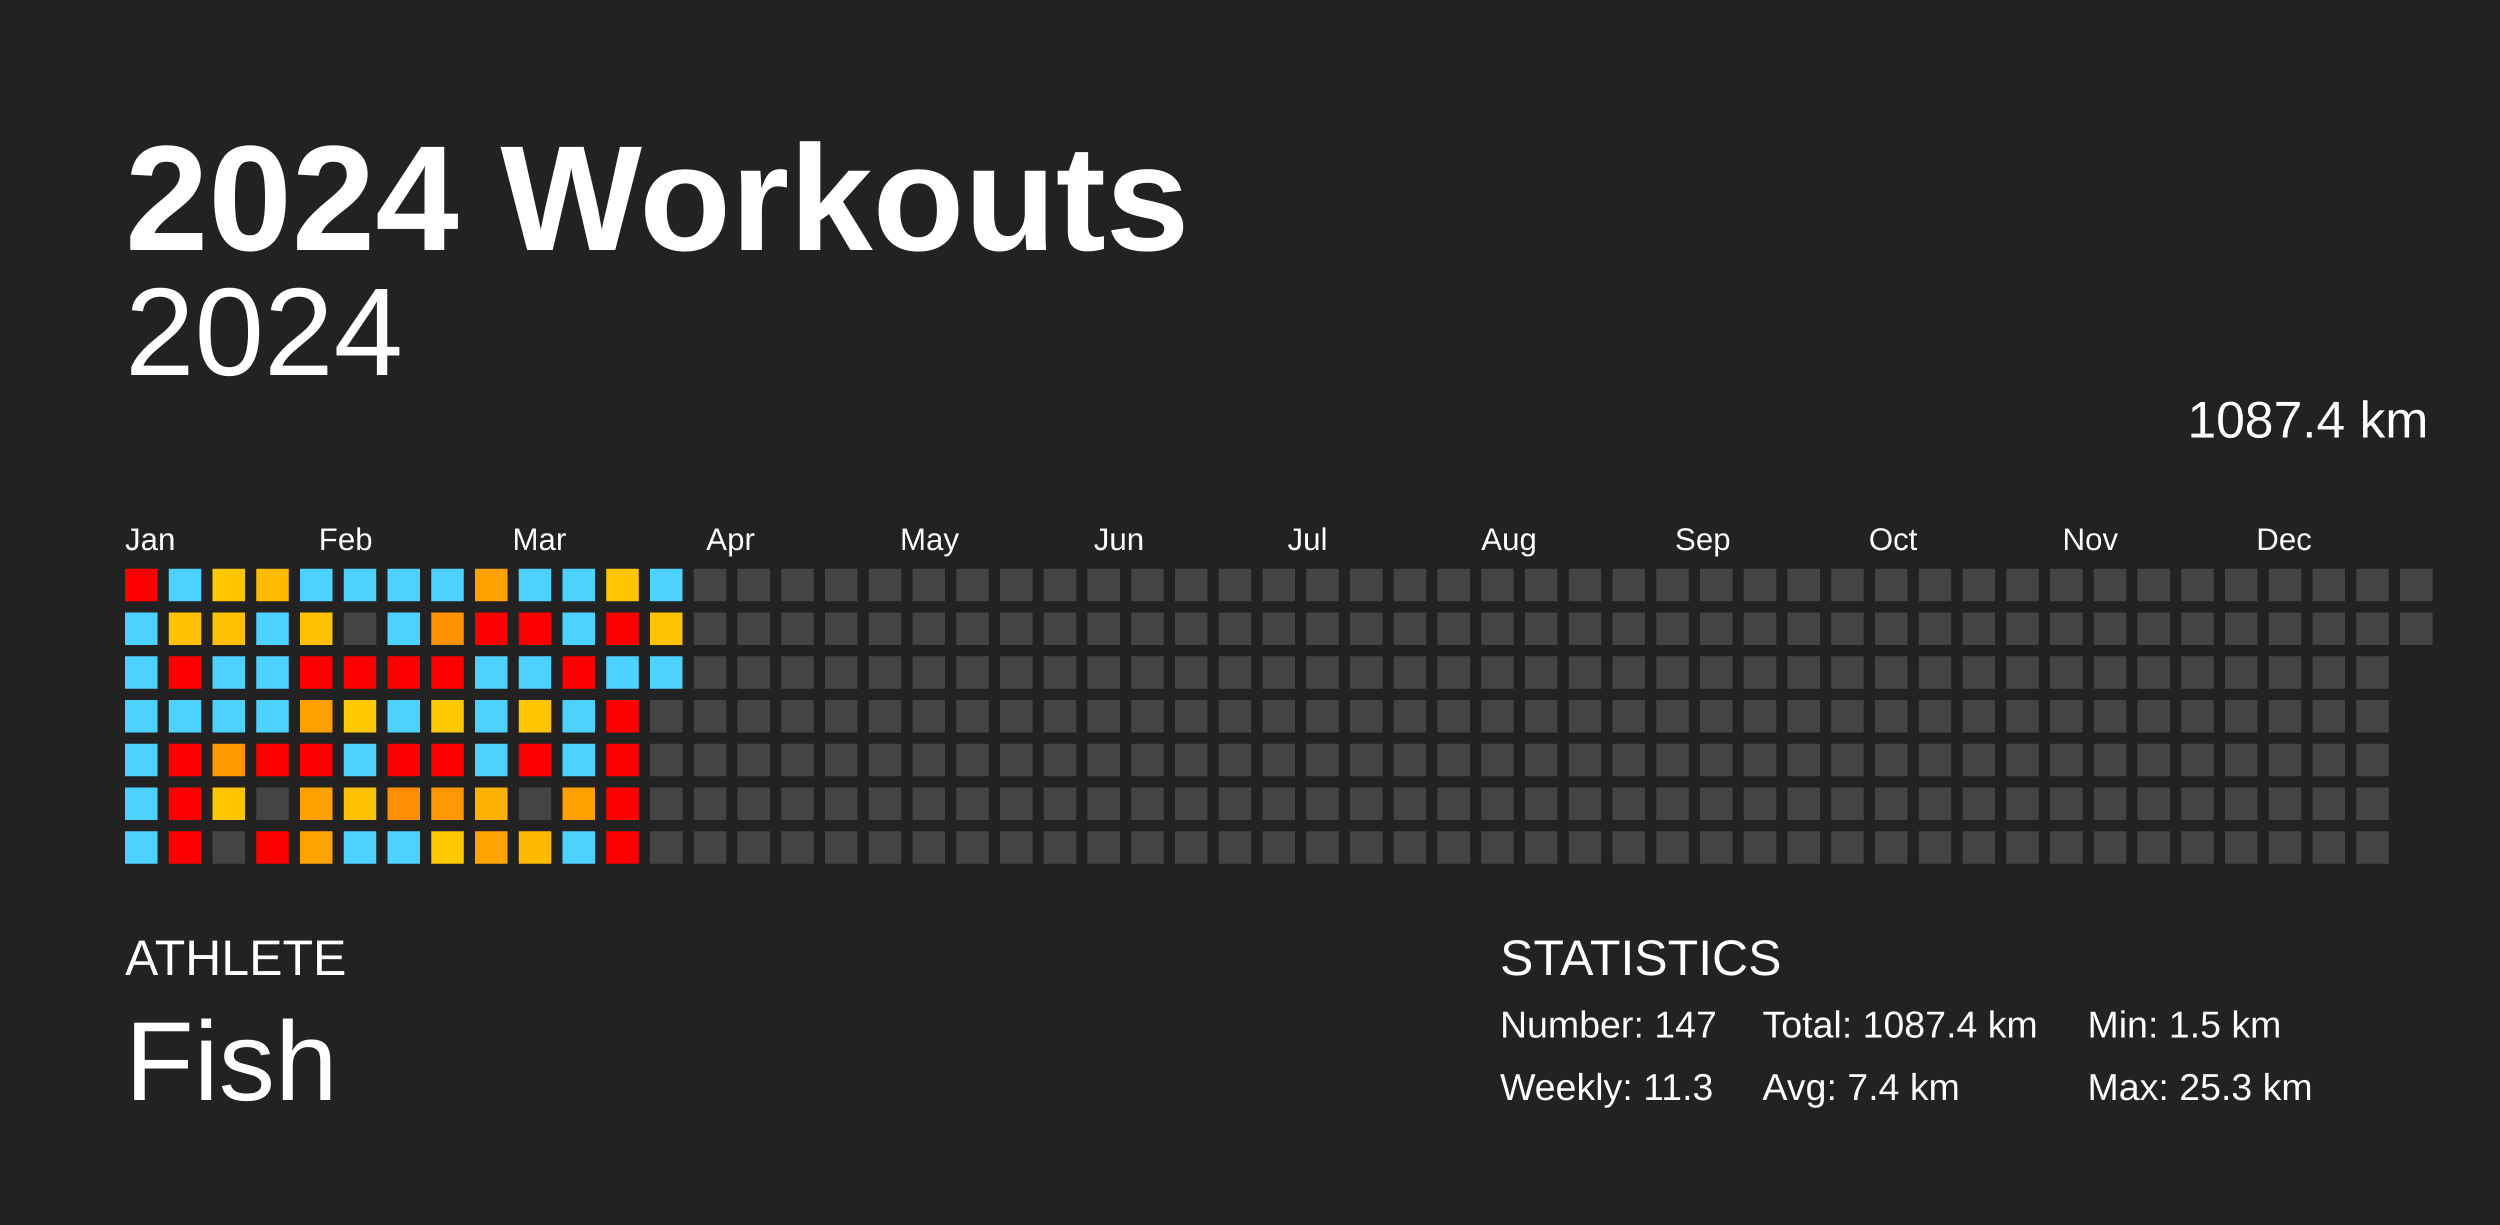
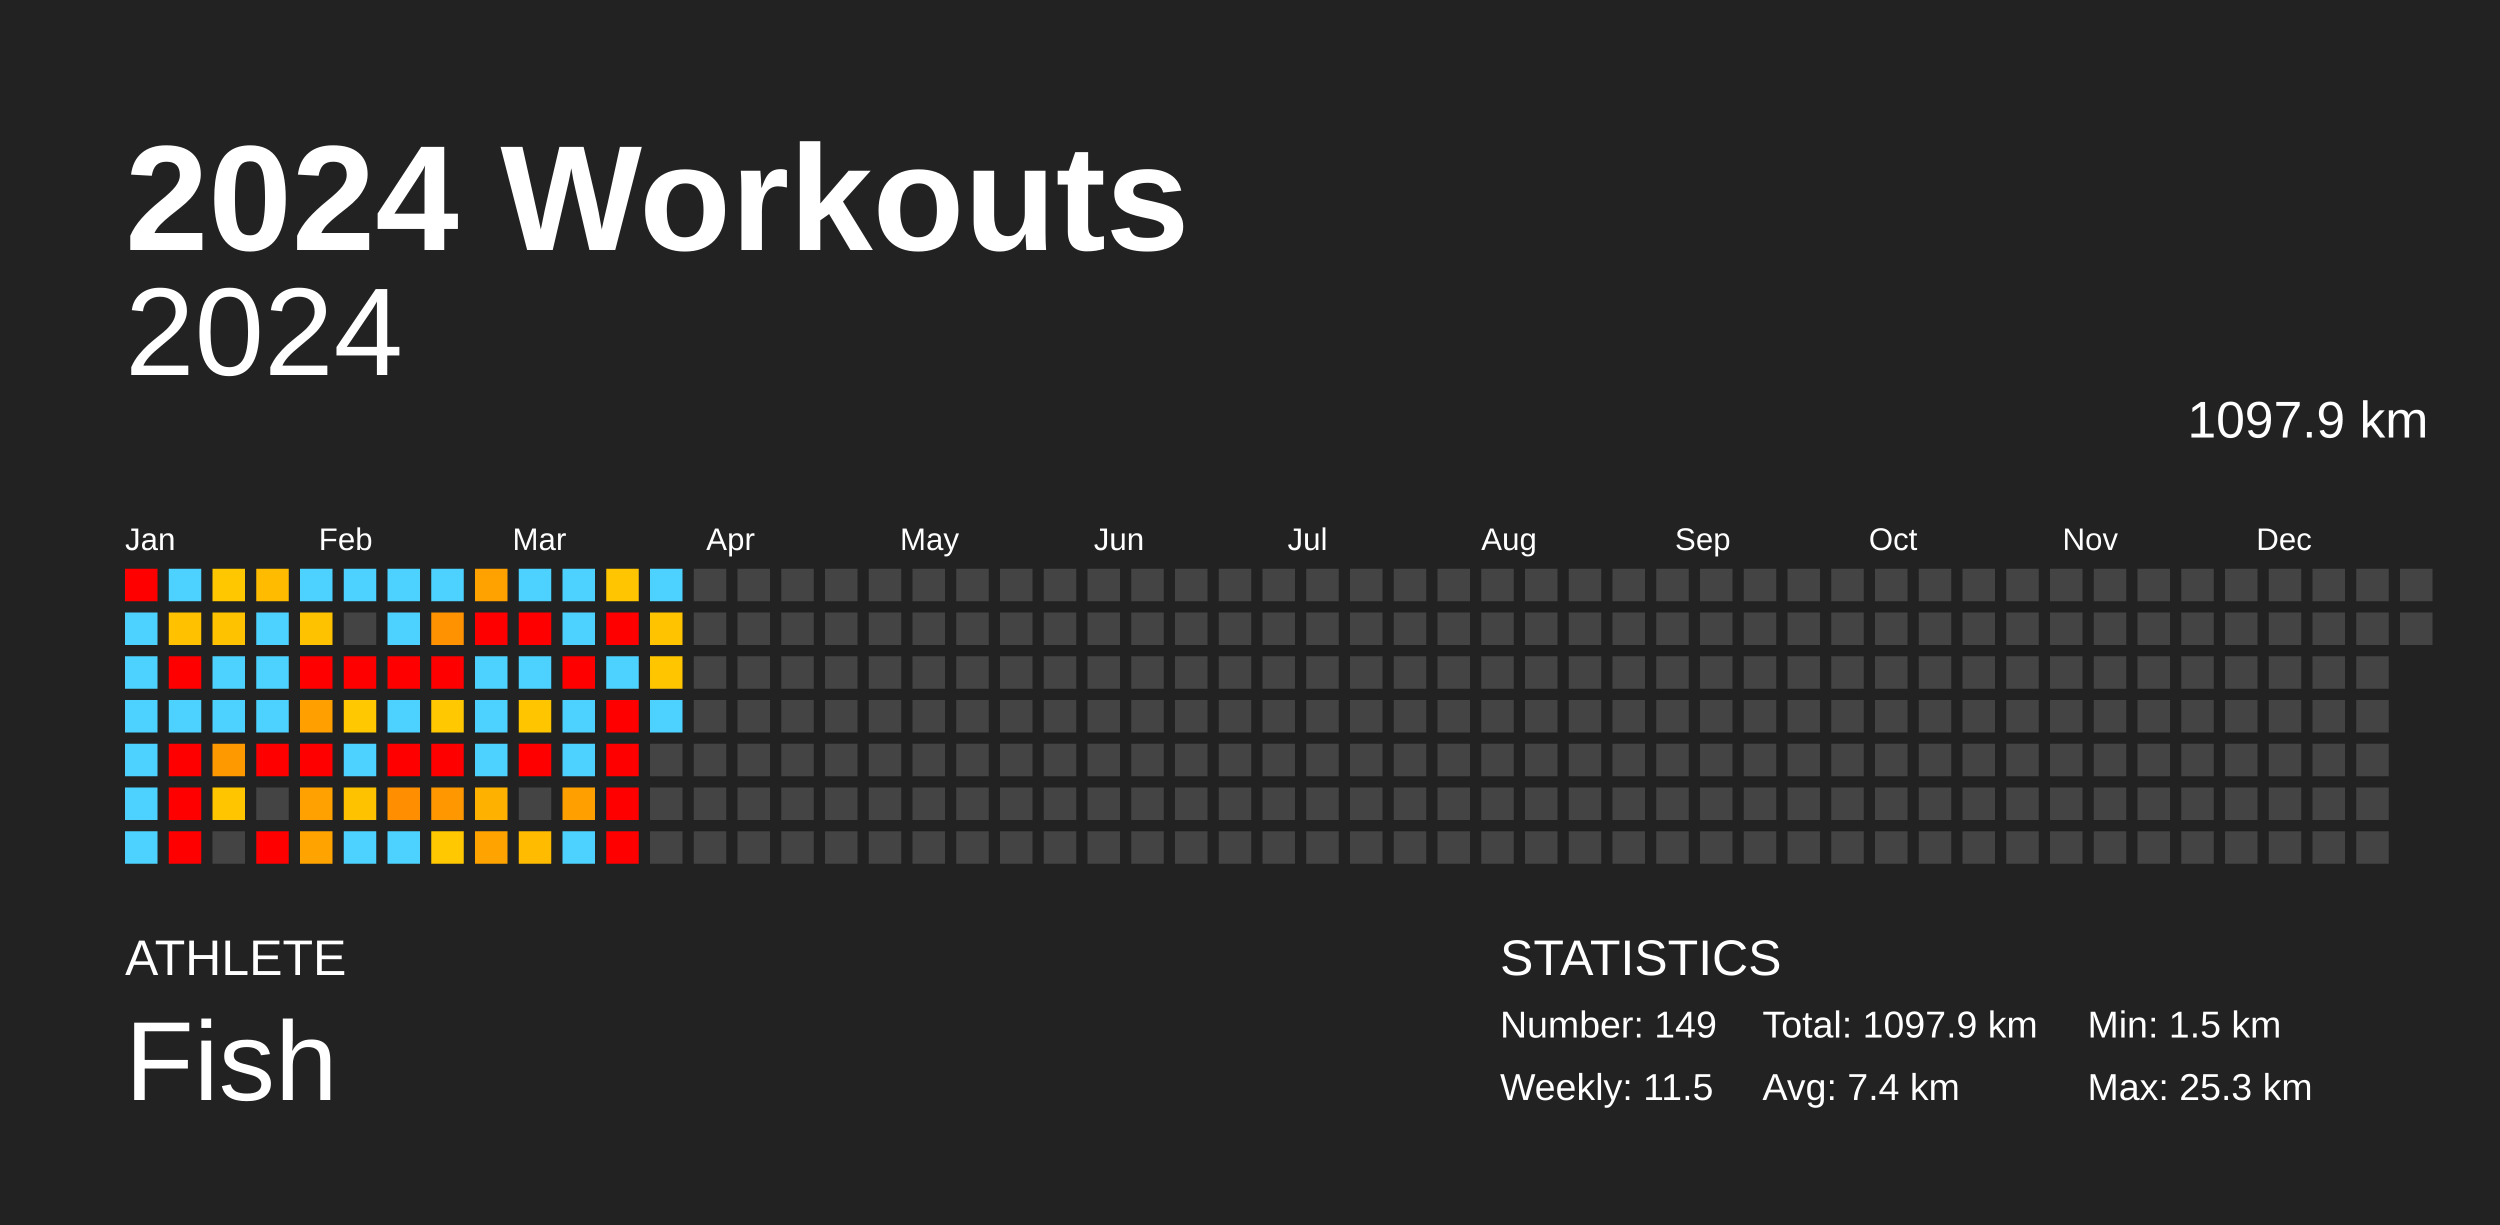
<svg xmlns="http://www.w3.org/2000/svg" baseProfile="full" height="98mm" version="1.1" viewBox="0,0,200,98" width="200mm">
  <defs />
  <rect fill="#222222" height="98" width="200" x="0" y="0" />
  <text fill="#FFFFFF" style="font-size:12px; font-family:Arial; font-weight:bold;" x="10" y="20">2024 Workouts</text>
  <text fill="#FFFFFF" style="font-size:4px; font-family:Arial" x="10" y="78">ATHLETE</text>
  <text fill="#FFFFFF" style="font-size:9px; font-family:Arial" x="10" y="88">Fish</text>
  <text fill="#FFFFFF" style="font-size:4px; font-family:Arial" x="120" y="78">STATISTICS</text>
-   <text fill="#FFFFFF" style="font-size:3px; font-family:Arial" x="120" y="83">Number: 147</text>
-   <text fill="#FFFFFF" style="font-size:3px; font-family:Arial" x="120" y="88">Weekly: 11.3</text>
-   <text fill="#FFFFFF" style="font-size:3px; font-family:Arial" x="141" y="83">Total: 1087.4 km</text>
+   <text fill="#FFFFFF" style="font-size:3px; font-family:Arial" x="120" y="83">Number: 149</text>
+   <text fill="#FFFFFF" style="font-size:3px; font-family:Arial" x="120" y="88">Weekly: 11.5</text>
+   <text fill="#FFFFFF" style="font-size:3px; font-family:Arial" x="141" y="83">Total: 1097.9 km</text>
  <text fill="#FFFFFF" style="font-size:3px; font-family:Arial" x="141" y="88">Avg: 7.4 km</text>
  <text fill="#FFFFFF" style="font-size:3px; font-family:Arial" x="167" y="83">Min: 1.5 km</text>
  <text fill="#FFFFFF" style="font-size:3px; font-family:Arial" x="167" y="88">Max: 25.3 km</text>
  <text alignment-baseline="hanging" fill="#FFFFFF" style="font-size:10.0px; font-family:Arial;" x="10" y="30">2024</text>
-   <text alignment-baseline="hanging" fill="#FFFFFF" style="font-size:4.125px; font-family:Arial;" x="175" y="35">1087.4 km</text>
+   <text alignment-baseline="hanging" fill="#FFFFFF" style="font-size:4.125px; font-family:Arial;" x="175" y="35">1097.9 km</text>
  <text fill="#FFFFFF" style="font-size:2.5px; font-family:Arial" x="10.0" y="44">Jan</text>
  <text fill="#FFFFFF" style="font-size:2.5px; font-family:Arial" x="25.5" y="44">Feb</text>
  <text fill="#FFFFFF" style="font-size:2.5px; font-family:Arial" x="41.0" y="44">Mar</text>
  <text fill="#FFFFFF" style="font-size:2.5px; font-family:Arial" x="56.5" y="44">Apr</text>
  <text fill="#FFFFFF" style="font-size:2.5px; font-family:Arial" x="72.0" y="44">May</text>
  <text fill="#FFFFFF" style="font-size:2.5px; font-family:Arial" x="87.5" y="44">Jun</text>
  <text fill="#FFFFFF" style="font-size:2.5px; font-family:Arial" x="103.0" y="44">Jul</text>
  <text fill="#FFFFFF" style="font-size:2.5px; font-family:Arial" x="118.5" y="44">Aug</text>
  <text fill="#FFFFFF" style="font-size:2.5px; font-family:Arial" x="134.0" y="44">Sep</text>
  <text fill="#FFFFFF" style="font-size:2.5px; font-family:Arial" x="149.5" y="44">Oct</text>
  <text fill="#FFFFFF" style="font-size:2.5px; font-family:Arial" x="165.0" y="44">Nov</text>
  <text fill="#FFFFFF" style="font-size:2.5px; font-family:Arial" x="180.5" y="44">Dec</text>
  <rect fill="red" height="2.6" width="2.6" x="10.0" y="45.5" />
  <rect fill="#4dd2ff" height="2.6" width="2.6" x="10.0" y="49.0" />
  <rect fill="#4dd2ff" height="2.6" width="2.6" x="10.0" y="52.5" />
  <rect fill="#4dd2ff" height="2.6" width="2.6" x="10.0" y="56.0" />
  <rect fill="#4dd2ff" height="2.6" width="2.6" x="10.0" y="59.5" />
  <rect fill="#4dd2ff" height="2.6" width="2.6" x="10.0" y="63.0" />
  <rect fill="#4dd2ff" height="2.6" width="2.6" x="10.0" y="66.5" />
  <rect fill="#4dd2ff" height="2.6" width="2.6" x="13.5" y="45.5" />
  <rect fill="#ffc100" height="2.6" width="2.6" x="13.5" y="49.0" />
  <rect fill="red" height="2.6" width="2.6" x="13.5" y="52.5" />
  <rect fill="#4dd2ff" height="2.6" width="2.6" x="13.5" y="56.0" />
  <rect fill="red" height="2.6" width="2.6" x="13.5" y="59.5" />
  <rect fill="red" height="2.6" width="2.6" x="13.5" y="63.0" />
  <rect fill="red" height="2.6" width="2.6" x="13.5" y="66.5" />
  <rect fill="#ffc700" height="2.6" width="2.6" x="17.0" y="45.5" />
  <rect fill="#ffc200" height="2.6" width="2.6" x="17.0" y="49.0" />
  <rect fill="#4dd2ff" height="2.6" width="2.6" x="17.0" y="52.5" />
  <rect fill="#4dd2ff" height="2.6" width="2.6" x="17.0" y="56.0" />
  <rect fill="#ff9900" height="2.6" width="2.6" x="17.0" y="59.5" />
  <rect fill="#ffc600" height="2.6" width="2.6" x="17.0" y="63.0" />
  <rect fill="#444444" height="2.6" width="2.6" x="17.0" y="66.5" />
  <rect fill="#ffbb00" height="2.6" width="2.6" x="20.5" y="45.5" />
  <rect fill="#4dd2ff" height="2.6" width="2.6" x="20.5" y="49.0" />
  <rect fill="#4dd2ff" height="2.6" width="2.6" x="20.5" y="52.5" />
  <rect fill="#4dd2ff" height="2.6" width="2.6" x="20.5" y="56.0" />
  <rect fill="red" height="2.6" width="2.6" x="20.5" y="59.5" />
  <rect fill="#444444" height="2.6" width="2.6" x="20.5" y="63.0" />
  <rect fill="red" height="2.6" width="2.6" x="20.5" y="66.5" />
  <rect fill="#4dd2ff" height="2.6" width="2.6" x="24.0" y="45.5" />
  <rect fill="#ffc200" height="2.6" width="2.6" x="24.0" y="49.0" />
  <rect fill="red" height="2.6" width="2.6" x="24.0" y="52.5" />
  <rect fill="#ffa000" height="2.6" width="2.6" x="24.0" y="56.0" />
  <rect fill="red" height="2.6" width="2.6" x="24.0" y="59.5" />
  <rect fill="#ffa100" height="2.6" width="2.6" x="24.0" y="63.0" />
  <rect fill="#ffa300" height="2.6" width="2.6" x="24.0" y="66.5" />
  <rect fill="#4dd2ff" height="2.6" width="2.6" x="27.5" y="45.5" />
  <rect fill="#444444" height="2.6" width="2.6" x="27.5" y="49.0" />
  <rect fill="red" height="2.6" width="2.6" x="27.5" y="52.5" />
  <rect fill="#ffc800" height="2.6" width="2.6" x="27.5" y="56.0" />
  <rect fill="#4dd2ff" height="2.6" width="2.6" x="27.5" y="59.5" />
  <rect fill="#ffc200" height="2.6" width="2.6" x="27.5" y="63.0" />
  <rect fill="#4dd2ff" height="2.6" width="2.6" x="27.5" y="66.5" />
  <rect fill="#4dd2ff" height="2.6" width="2.6" x="31.0" y="45.5" />
  <rect fill="#4dd2ff" height="2.6" width="2.6" x="31.0" y="49.0" />
  <rect fill="red" height="2.6" width="2.6" x="31.0" y="52.5" />
  <rect fill="#4dd2ff" height="2.6" width="2.6" x="31.0" y="56.0" />
  <rect fill="red" height="2.6" width="2.6" x="31.0" y="59.5" />
  <rect fill="#ff8f00" height="2.6" width="2.6" x="31.0" y="63.0" />
  <rect fill="#4dd2ff" height="2.6" width="2.6" x="31.0" y="66.5" />
  <rect fill="#4dd2ff" height="2.6" width="2.6" x="34.5" y="45.5" />
  <rect fill="#ff9200" height="2.6" width="2.6" x="34.5" y="49.0" />
  <rect fill="red" height="2.6" width="2.6" x="34.5" y="52.5" />
  <rect fill="#ffc800" height="2.6" width="2.6" x="34.5" y="56.0" />
  <rect fill="red" height="2.6" width="2.6" x="34.5" y="59.5" />
  <rect fill="#ff9800" height="2.6" width="2.6" x="34.5" y="63.0" />
  <rect fill="#ffc800" height="2.6" width="2.6" x="34.5" y="66.5" />
  <rect fill="#ffa200" height="2.6" width="2.6" x="38.0" y="45.5" />
  <rect fill="red" height="2.6" width="2.6" x="38.0" y="49.0" />
  <rect fill="#4dd2ff" height="2.6" width="2.6" x="38.0" y="52.5" />
  <rect fill="#4dd2ff" height="2.6" width="2.6" x="38.0" y="56.0" />
  <rect fill="#4dd2ff" height="2.6" width="2.6" x="38.0" y="59.5" />
  <rect fill="#ffb100" height="2.6" width="2.6" x="38.0" y="63.0" />
  <rect fill="#ffa300" height="2.6" width="2.6" x="38.0" y="66.5" />
  <rect fill="#4dd2ff" height="2.6" width="2.6" x="41.5" y="45.5" />
  <rect fill="red" height="2.6" width="2.6" x="41.5" y="49.0" />
  <rect fill="#4dd2ff" height="2.6" width="2.6" x="41.5" y="52.5" />
  <rect fill="#ffc600" height="2.6" width="2.6" x="41.5" y="56.0" />
  <rect fill="red" height="2.6" width="2.6" x="41.5" y="59.5" />
  <rect fill="#444444" height="2.6" width="2.6" x="41.5" y="63.0" />
  <rect fill="#ffbb00" height="2.6" width="2.6" x="41.5" y="66.5" />
  <rect fill="#4dd2ff" height="2.6" width="2.6" x="45.0" y="45.5" />
  <rect fill="#4dd2ff" height="2.6" width="2.6" x="45.0" y="49.0" />
  <rect fill="red" height="2.6" width="2.6" x="45.0" y="52.5" />
  <rect fill="#4dd2ff" height="2.6" width="2.6" x="45.0" y="56.0" />
  <rect fill="#4dd2ff" height="2.6" width="2.6" x="45.0" y="59.5" />
  <rect fill="#ff9f00" height="2.6" width="2.6" x="45.0" y="63.0" />
  <rect fill="#4dd2ff" height="2.6" width="2.6" x="45.0" y="66.5" />
  <rect fill="#ffc500" height="2.6" width="2.6" x="48.5" y="45.5" />
  <rect fill="red" height="2.6" width="2.6" x="48.5" y="49.0" />
  <rect fill="#4dd2ff" height="2.6" width="2.6" x="48.5" y="52.5" />
  <rect fill="red" height="2.6" width="2.6" x="48.5" y="56.0" />
  <rect fill="red" height="2.6" width="2.6" x="48.5" y="59.5" />
  <rect fill="red" height="2.6" width="2.6" x="48.5" y="63.0" />
  <rect fill="red" height="2.6" width="2.6" x="48.5" y="66.5" />
  <rect fill="#4dd2ff" height="2.6" width="2.6" x="52.0" y="45.5" />
  <rect fill="#ffc300" height="2.6" width="2.6" x="52.0" y="49.0" />
-   <rect fill="#4dd2ff" height="2.6" width="2.6" x="52.0" y="52.5" />
-   <rect fill="#444444" height="2.6" width="2.6" x="52.0" y="56.0" />
+   <rect fill="#ffc600" height="2.6" width="2.6" x="52.0" y="52.5" />
+   <rect fill="#4dd2ff" height="2.6" width="2.6" x="52.0" y="56.0" />
  <rect fill="#444444" height="2.6" width="2.6" x="52.0" y="59.5" />
  <rect fill="#444444" height="2.6" width="2.6" x="52.0" y="63.0" />
  <rect fill="#444444" height="2.6" width="2.6" x="52.0" y="66.5" />
  <rect fill="#444444" height="2.6" width="2.6" x="55.5" y="45.5" />
  <rect fill="#444444" height="2.6" width="2.6" x="55.5" y="49.0" />
  <rect fill="#444444" height="2.6" width="2.6" x="55.5" y="52.5" />
  <rect fill="#444444" height="2.6" width="2.6" x="55.5" y="56.0" />
  <rect fill="#444444" height="2.6" width="2.6" x="55.5" y="59.5" />
  <rect fill="#444444" height="2.6" width="2.6" x="55.5" y="63.0" />
  <rect fill="#444444" height="2.6" width="2.6" x="55.5" y="66.5" />
  <rect fill="#444444" height="2.6" width="2.6" x="59.0" y="45.5" />
  <rect fill="#444444" height="2.6" width="2.6" x="59.0" y="49.0" />
  <rect fill="#444444" height="2.6" width="2.6" x="59.0" y="52.5" />
  <rect fill="#444444" height="2.6" width="2.6" x="59.0" y="56.0" />
  <rect fill="#444444" height="2.6" width="2.6" x="59.0" y="59.5" />
  <rect fill="#444444" height="2.6" width="2.6" x="59.0" y="63.0" />
  <rect fill="#444444" height="2.6" width="2.6" x="59.0" y="66.5" />
  <rect fill="#444444" height="2.6" width="2.6" x="62.5" y="45.5" />
  <rect fill="#444444" height="2.6" width="2.6" x="62.5" y="49.0" />
  <rect fill="#444444" height="2.6" width="2.6" x="62.5" y="52.5" />
  <rect fill="#444444" height="2.6" width="2.6" x="62.5" y="56.0" />
  <rect fill="#444444" height="2.6" width="2.6" x="62.5" y="59.5" />
  <rect fill="#444444" height="2.6" width="2.6" x="62.5" y="63.0" />
  <rect fill="#444444" height="2.6" width="2.6" x="62.5" y="66.5" />
  <rect fill="#444444" height="2.6" width="2.6" x="66.0" y="45.5" />
  <rect fill="#444444" height="2.6" width="2.6" x="66.0" y="49.0" />
  <rect fill="#444444" height="2.6" width="2.6" x="66.0" y="52.5" />
  <rect fill="#444444" height="2.6" width="2.6" x="66.0" y="56.0" />
  <rect fill="#444444" height="2.6" width="2.6" x="66.0" y="59.5" />
  <rect fill="#444444" height="2.6" width="2.6" x="66.0" y="63.0" />
  <rect fill="#444444" height="2.6" width="2.6" x="66.0" y="66.5" />
  <rect fill="#444444" height="2.6" width="2.6" x="69.5" y="45.5" />
  <rect fill="#444444" height="2.6" width="2.6" x="69.5" y="49.0" />
  <rect fill="#444444" height="2.6" width="2.6" x="69.5" y="52.5" />
  <rect fill="#444444" height="2.6" width="2.6" x="69.5" y="56.0" />
  <rect fill="#444444" height="2.6" width="2.6" x="69.5" y="59.5" />
  <rect fill="#444444" height="2.6" width="2.6" x="69.5" y="63.0" />
  <rect fill="#444444" height="2.6" width="2.6" x="69.5" y="66.5" />
  <rect fill="#444444" height="2.6" width="2.6" x="73.0" y="45.5" />
  <rect fill="#444444" height="2.6" width="2.6" x="73.0" y="49.0" />
  <rect fill="#444444" height="2.6" width="2.6" x="73.0" y="52.5" />
  <rect fill="#444444" height="2.6" width="2.6" x="73.0" y="56.0" />
  <rect fill="#444444" height="2.6" width="2.6" x="73.0" y="59.5" />
  <rect fill="#444444" height="2.6" width="2.6" x="73.0" y="63.0" />
  <rect fill="#444444" height="2.6" width="2.6" x="73.0" y="66.5" />
  <rect fill="#444444" height="2.6" width="2.6" x="76.5" y="45.5" />
  <rect fill="#444444" height="2.6" width="2.6" x="76.5" y="49.0" />
  <rect fill="#444444" height="2.6" width="2.6" x="76.5" y="52.5" />
  <rect fill="#444444" height="2.6" width="2.6" x="76.5" y="56.0" />
  <rect fill="#444444" height="2.6" width="2.6" x="76.5" y="59.5" />
  <rect fill="#444444" height="2.6" width="2.6" x="76.5" y="63.0" />
  <rect fill="#444444" height="2.6" width="2.6" x="76.5" y="66.5" />
  <rect fill="#444444" height="2.6" width="2.6" x="80.0" y="45.5" />
  <rect fill="#444444" height="2.6" width="2.6" x="80.0" y="49.0" />
  <rect fill="#444444" height="2.6" width="2.6" x="80.0" y="52.5" />
  <rect fill="#444444" height="2.6" width="2.6" x="80.0" y="56.0" />
  <rect fill="#444444" height="2.6" width="2.6" x="80.0" y="59.5" />
  <rect fill="#444444" height="2.6" width="2.6" x="80.0" y="63.0" />
  <rect fill="#444444" height="2.6" width="2.6" x="80.0" y="66.5" />
  <rect fill="#444444" height="2.6" width="2.6" x="83.5" y="45.5" />
  <rect fill="#444444" height="2.6" width="2.6" x="83.5" y="49.0" />
  <rect fill="#444444" height="2.6" width="2.6" x="83.5" y="52.5" />
  <rect fill="#444444" height="2.6" width="2.6" x="83.5" y="56.0" />
  <rect fill="#444444" height="2.6" width="2.6" x="83.5" y="59.5" />
  <rect fill="#444444" height="2.6" width="2.6" x="83.5" y="63.0" />
  <rect fill="#444444" height="2.6" width="2.6" x="83.5" y="66.5" />
  <rect fill="#444444" height="2.6" width="2.6" x="87.0" y="45.5" />
  <rect fill="#444444" height="2.6" width="2.6" x="87.0" y="49.0" />
  <rect fill="#444444" height="2.6" width="2.6" x="87.0" y="52.5" />
  <rect fill="#444444" height="2.6" width="2.6" x="87.0" y="56.0" />
  <rect fill="#444444" height="2.6" width="2.6" x="87.0" y="59.5" />
  <rect fill="#444444" height="2.6" width="2.6" x="87.0" y="63.0" />
  <rect fill="#444444" height="2.6" width="2.6" x="87.0" y="66.5" />
  <rect fill="#444444" height="2.6" width="2.6" x="90.5" y="45.5" />
  <rect fill="#444444" height="2.6" width="2.6" x="90.5" y="49.0" />
  <rect fill="#444444" height="2.6" width="2.6" x="90.5" y="52.5" />
  <rect fill="#444444" height="2.6" width="2.6" x="90.5" y="56.0" />
  <rect fill="#444444" height="2.6" width="2.6" x="90.5" y="59.5" />
  <rect fill="#444444" height="2.6" width="2.6" x="90.5" y="63.0" />
  <rect fill="#444444" height="2.6" width="2.6" x="90.5" y="66.5" />
  <rect fill="#444444" height="2.6" width="2.6" x="94.0" y="45.5" />
  <rect fill="#444444" height="2.6" width="2.6" x="94.0" y="49.0" />
  <rect fill="#444444" height="2.6" width="2.6" x="94.0" y="52.5" />
  <rect fill="#444444" height="2.6" width="2.6" x="94.0" y="56.0" />
  <rect fill="#444444" height="2.6" width="2.6" x="94.0" y="59.5" />
  <rect fill="#444444" height="2.6" width="2.6" x="94.0" y="63.0" />
  <rect fill="#444444" height="2.6" width="2.6" x="94.0" y="66.5" />
  <rect fill="#444444" height="2.6" width="2.6" x="97.5" y="45.5" />
  <rect fill="#444444" height="2.6" width="2.6" x="97.5" y="49.0" />
  <rect fill="#444444" height="2.6" width="2.6" x="97.5" y="52.5" />
  <rect fill="#444444" height="2.6" width="2.6" x="97.5" y="56.0" />
  <rect fill="#444444" height="2.6" width="2.6" x="97.5" y="59.5" />
  <rect fill="#444444" height="2.6" width="2.6" x="97.5" y="63.0" />
  <rect fill="#444444" height="2.6" width="2.6" x="97.5" y="66.5" />
  <rect fill="#444444" height="2.6" width="2.6" x="101.0" y="45.5" />
  <rect fill="#444444" height="2.6" width="2.6" x="101.0" y="49.0" />
  <rect fill="#444444" height="2.6" width="2.6" x="101.0" y="52.5" />
  <rect fill="#444444" height="2.6" width="2.6" x="101.0" y="56.0" />
  <rect fill="#444444" height="2.6" width="2.6" x="101.0" y="59.5" />
  <rect fill="#444444" height="2.6" width="2.6" x="101.0" y="63.0" />
  <rect fill="#444444" height="2.6" width="2.6" x="101.0" y="66.5" />
  <rect fill="#444444" height="2.6" width="2.6" x="104.5" y="45.5" />
  <rect fill="#444444" height="2.6" width="2.6" x="104.5" y="49.0" />
  <rect fill="#444444" height="2.6" width="2.6" x="104.5" y="52.5" />
  <rect fill="#444444" height="2.6" width="2.6" x="104.5" y="56.0" />
  <rect fill="#444444" height="2.6" width="2.6" x="104.5" y="59.5" />
  <rect fill="#444444" height="2.6" width="2.6" x="104.5" y="63.0" />
  <rect fill="#444444" height="2.6" width="2.6" x="104.5" y="66.5" />
  <rect fill="#444444" height="2.6" width="2.6" x="108.0" y="45.5" />
  <rect fill="#444444" height="2.6" width="2.6" x="108.0" y="49.0" />
  <rect fill="#444444" height="2.6" width="2.6" x="108.0" y="52.5" />
  <rect fill="#444444" height="2.6" width="2.6" x="108.0" y="56.0" />
  <rect fill="#444444" height="2.6" width="2.6" x="108.0" y="59.5" />
  <rect fill="#444444" height="2.6" width="2.6" x="108.0" y="63.0" />
  <rect fill="#444444" height="2.6" width="2.6" x="108.0" y="66.5" />
  <rect fill="#444444" height="2.6" width="2.6" x="111.5" y="45.5" />
  <rect fill="#444444" height="2.6" width="2.6" x="111.5" y="49.0" />
  <rect fill="#444444" height="2.6" width="2.6" x="111.5" y="52.5" />
  <rect fill="#444444" height="2.6" width="2.6" x="111.5" y="56.0" />
  <rect fill="#444444" height="2.6" width="2.6" x="111.5" y="59.5" />
  <rect fill="#444444" height="2.6" width="2.6" x="111.5" y="63.0" />
  <rect fill="#444444" height="2.6" width="2.6" x="111.5" y="66.5" />
  <rect fill="#444444" height="2.6" width="2.6" x="115.0" y="45.5" />
  <rect fill="#444444" height="2.6" width="2.6" x="115.0" y="49.0" />
  <rect fill="#444444" height="2.6" width="2.6" x="115.0" y="52.5" />
  <rect fill="#444444" height="2.6" width="2.6" x="115.0" y="56.0" />
  <rect fill="#444444" height="2.6" width="2.6" x="115.0" y="59.5" />
  <rect fill="#444444" height="2.6" width="2.6" x="115.0" y="63.0" />
  <rect fill="#444444" height="2.6" width="2.6" x="115.0" y="66.5" />
  <rect fill="#444444" height="2.6" width="2.6" x="118.5" y="45.5" />
  <rect fill="#444444" height="2.6" width="2.6" x="118.5" y="49.0" />
  <rect fill="#444444" height="2.6" width="2.6" x="118.5" y="52.5" />
  <rect fill="#444444" height="2.6" width="2.6" x="118.5" y="56.0" />
  <rect fill="#444444" height="2.6" width="2.6" x="118.5" y="59.5" />
  <rect fill="#444444" height="2.6" width="2.6" x="118.5" y="63.0" />
  <rect fill="#444444" height="2.6" width="2.6" x="118.5" y="66.5" />
  <rect fill="#444444" height="2.6" width="2.6" x="122.0" y="45.5" />
  <rect fill="#444444" height="2.6" width="2.6" x="122.0" y="49.0" />
  <rect fill="#444444" height="2.6" width="2.6" x="122.0" y="52.5" />
  <rect fill="#444444" height="2.6" width="2.6" x="122.0" y="56.0" />
  <rect fill="#444444" height="2.6" width="2.6" x="122.0" y="59.5" />
  <rect fill="#444444" height="2.6" width="2.6" x="122.0" y="63.0" />
  <rect fill="#444444" height="2.6" width="2.6" x="122.0" y="66.5" />
  <rect fill="#444444" height="2.6" width="2.6" x="125.5" y="45.5" />
  <rect fill="#444444" height="2.6" width="2.6" x="125.5" y="49.0" />
  <rect fill="#444444" height="2.6" width="2.6" x="125.5" y="52.5" />
  <rect fill="#444444" height="2.6" width="2.6" x="125.5" y="56.0" />
  <rect fill="#444444" height="2.6" width="2.6" x="125.5" y="59.5" />
  <rect fill="#444444" height="2.6" width="2.6" x="125.5" y="63.0" />
  <rect fill="#444444" height="2.6" width="2.6" x="125.5" y="66.5" />
  <rect fill="#444444" height="2.6" width="2.6" x="129.0" y="45.5" />
  <rect fill="#444444" height="2.6" width="2.6" x="129.0" y="49.0" />
  <rect fill="#444444" height="2.6" width="2.6" x="129.0" y="52.5" />
  <rect fill="#444444" height="2.6" width="2.6" x="129.0" y="56.0" />
  <rect fill="#444444" height="2.6" width="2.6" x="129.0" y="59.5" />
  <rect fill="#444444" height="2.6" width="2.6" x="129.0" y="63.0" />
  <rect fill="#444444" height="2.6" width="2.6" x="129.0" y="66.5" />
  <rect fill="#444444" height="2.6" width="2.6" x="132.5" y="45.5" />
  <rect fill="#444444" height="2.6" width="2.6" x="132.5" y="49.0" />
  <rect fill="#444444" height="2.6" width="2.6" x="132.5" y="52.5" />
  <rect fill="#444444" height="2.6" width="2.6" x="132.5" y="56.0" />
  <rect fill="#444444" height="2.6" width="2.6" x="132.5" y="59.5" />
  <rect fill="#444444" height="2.6" width="2.6" x="132.5" y="63.0" />
  <rect fill="#444444" height="2.6" width="2.6" x="132.5" y="66.5" />
  <rect fill="#444444" height="2.6" width="2.6" x="136.0" y="45.5" />
  <rect fill="#444444" height="2.6" width="2.6" x="136.0" y="49.0" />
  <rect fill="#444444" height="2.6" width="2.6" x="136.0" y="52.5" />
  <rect fill="#444444" height="2.6" width="2.6" x="136.0" y="56.0" />
  <rect fill="#444444" height="2.6" width="2.6" x="136.0" y="59.5" />
  <rect fill="#444444" height="2.6" width="2.6" x="136.0" y="63.0" />
  <rect fill="#444444" height="2.6" width="2.6" x="136.0" y="66.5" />
  <rect fill="#444444" height="2.6" width="2.6" x="139.5" y="45.5" />
  <rect fill="#444444" height="2.6" width="2.6" x="139.5" y="49.0" />
  <rect fill="#444444" height="2.6" width="2.6" x="139.5" y="52.5" />
  <rect fill="#444444" height="2.6" width="2.6" x="139.5" y="56.0" />
  <rect fill="#444444" height="2.6" width="2.6" x="139.5" y="59.5" />
  <rect fill="#444444" height="2.6" width="2.6" x="139.5" y="63.0" />
  <rect fill="#444444" height="2.6" width="2.6" x="139.5" y="66.5" />
  <rect fill="#444444" height="2.6" width="2.6" x="143.0" y="45.5" />
  <rect fill="#444444" height="2.6" width="2.6" x="143.0" y="49.0" />
  <rect fill="#444444" height="2.6" width="2.6" x="143.0" y="52.5" />
  <rect fill="#444444" height="2.6" width="2.6" x="143.0" y="56.0" />
  <rect fill="#444444" height="2.6" width="2.6" x="143.0" y="59.5" />
  <rect fill="#444444" height="2.6" width="2.6" x="143.0" y="63.0" />
  <rect fill="#444444" height="2.6" width="2.6" x="143.0" y="66.5" />
  <rect fill="#444444" height="2.6" width="2.6" x="146.5" y="45.5" />
  <rect fill="#444444" height="2.6" width="2.6" x="146.5" y="49.0" />
  <rect fill="#444444" height="2.6" width="2.6" x="146.5" y="52.5" />
  <rect fill="#444444" height="2.6" width="2.6" x="146.5" y="56.0" />
  <rect fill="#444444" height="2.6" width="2.6" x="146.5" y="59.5" />
  <rect fill="#444444" height="2.6" width="2.6" x="146.5" y="63.0" />
  <rect fill="#444444" height="2.6" width="2.6" x="146.5" y="66.5" />
  <rect fill="#444444" height="2.6" width="2.6" x="150.0" y="45.5" />
  <rect fill="#444444" height="2.6" width="2.6" x="150.0" y="49.0" />
  <rect fill="#444444" height="2.6" width="2.6" x="150.0" y="52.5" />
  <rect fill="#444444" height="2.6" width="2.6" x="150.0" y="56.0" />
  <rect fill="#444444" height="2.6" width="2.6" x="150.0" y="59.5" />
  <rect fill="#444444" height="2.6" width="2.6" x="150.0" y="63.0" />
  <rect fill="#444444" height="2.6" width="2.6" x="150.0" y="66.5" />
  <rect fill="#444444" height="2.6" width="2.6" x="153.5" y="45.5" />
  <rect fill="#444444" height="2.6" width="2.6" x="153.5" y="49.0" />
  <rect fill="#444444" height="2.6" width="2.6" x="153.5" y="52.5" />
  <rect fill="#444444" height="2.6" width="2.6" x="153.5" y="56.0" />
  <rect fill="#444444" height="2.6" width="2.6" x="153.5" y="59.5" />
  <rect fill="#444444" height="2.6" width="2.6" x="153.5" y="63.0" />
  <rect fill="#444444" height="2.6" width="2.6" x="153.5" y="66.5" />
  <rect fill="#444444" height="2.6" width="2.6" x="157.0" y="45.5" />
  <rect fill="#444444" height="2.6" width="2.6" x="157.0" y="49.0" />
  <rect fill="#444444" height="2.6" width="2.6" x="157.0" y="52.5" />
  <rect fill="#444444" height="2.6" width="2.6" x="157.0" y="56.0" />
  <rect fill="#444444" height="2.6" width="2.6" x="157.0" y="59.5" />
  <rect fill="#444444" height="2.6" width="2.6" x="157.0" y="63.0" />
  <rect fill="#444444" height="2.6" width="2.6" x="157.0" y="66.5" />
  <rect fill="#444444" height="2.6" width="2.6" x="160.5" y="45.5" />
  <rect fill="#444444" height="2.6" width="2.6" x="160.5" y="49.0" />
  <rect fill="#444444" height="2.6" width="2.6" x="160.5" y="52.5" />
  <rect fill="#444444" height="2.6" width="2.6" x="160.5" y="56.0" />
  <rect fill="#444444" height="2.6" width="2.6" x="160.5" y="59.5" />
  <rect fill="#444444" height="2.6" width="2.6" x="160.5" y="63.0" />
  <rect fill="#444444" height="2.6" width="2.6" x="160.5" y="66.5" />
  <rect fill="#444444" height="2.6" width="2.6" x="164.0" y="45.5" />
  <rect fill="#444444" height="2.6" width="2.6" x="164.0" y="49.0" />
  <rect fill="#444444" height="2.6" width="2.6" x="164.0" y="52.5" />
  <rect fill="#444444" height="2.6" width="2.6" x="164.0" y="56.0" />
  <rect fill="#444444" height="2.6" width="2.6" x="164.0" y="59.5" />
  <rect fill="#444444" height="2.6" width="2.6" x="164.0" y="63.0" />
  <rect fill="#444444" height="2.6" width="2.6" x="164.0" y="66.5" />
  <rect fill="#444444" height="2.6" width="2.6" x="167.5" y="45.5" />
  <rect fill="#444444" height="2.6" width="2.6" x="167.5" y="49.0" />
  <rect fill="#444444" height="2.6" width="2.6" x="167.5" y="52.5" />
  <rect fill="#444444" height="2.6" width="2.6" x="167.5" y="56.0" />
  <rect fill="#444444" height="2.6" width="2.6" x="167.5" y="59.5" />
  <rect fill="#444444" height="2.6" width="2.6" x="167.5" y="63.0" />
  <rect fill="#444444" height="2.6" width="2.6" x="167.5" y="66.5" />
  <rect fill="#444444" height="2.6" width="2.6" x="171.0" y="45.5" />
  <rect fill="#444444" height="2.6" width="2.6" x="171.0" y="49.0" />
  <rect fill="#444444" height="2.6" width="2.6" x="171.0" y="52.5" />
  <rect fill="#444444" height="2.6" width="2.6" x="171.0" y="56.0" />
  <rect fill="#444444" height="2.6" width="2.6" x="171.0" y="59.5" />
  <rect fill="#444444" height="2.6" width="2.6" x="171.0" y="63.0" />
  <rect fill="#444444" height="2.6" width="2.6" x="171.0" y="66.5" />
  <rect fill="#444444" height="2.6" width="2.6" x="174.5" y="45.5" />
  <rect fill="#444444" height="2.6" width="2.6" x="174.5" y="49.0" />
  <rect fill="#444444" height="2.6" width="2.6" x="174.5" y="52.5" />
  <rect fill="#444444" height="2.6" width="2.6" x="174.5" y="56.0" />
  <rect fill="#444444" height="2.6" width="2.6" x="174.5" y="59.5" />
  <rect fill="#444444" height="2.6" width="2.6" x="174.5" y="63.0" />
  <rect fill="#444444" height="2.6" width="2.6" x="174.5" y="66.5" />
  <rect fill="#444444" height="2.6" width="2.6" x="178.0" y="45.5" />
  <rect fill="#444444" height="2.6" width="2.6" x="178.0" y="49.0" />
  <rect fill="#444444" height="2.6" width="2.6" x="178.0" y="52.5" />
  <rect fill="#444444" height="2.6" width="2.6" x="178.0" y="56.0" />
  <rect fill="#444444" height="2.6" width="2.6" x="178.0" y="59.5" />
  <rect fill="#444444" height="2.6" width="2.6" x="178.0" y="63.0" />
  <rect fill="#444444" height="2.6" width="2.6" x="178.0" y="66.5" />
  <rect fill="#444444" height="2.6" width="2.6" x="181.5" y="45.5" />
  <rect fill="#444444" height="2.6" width="2.6" x="181.5" y="49.0" />
  <rect fill="#444444" height="2.6" width="2.6" x="181.5" y="52.5" />
  <rect fill="#444444" height="2.6" width="2.6" x="181.5" y="56.0" />
  <rect fill="#444444" height="2.6" width="2.6" x="181.5" y="59.5" />
  <rect fill="#444444" height="2.6" width="2.6" x="181.5" y="63.0" />
  <rect fill="#444444" height="2.6" width="2.6" x="181.5" y="66.5" />
  <rect fill="#444444" height="2.6" width="2.6" x="185.0" y="45.5" />
  <rect fill="#444444" height="2.6" width="2.6" x="185.0" y="49.0" />
  <rect fill="#444444" height="2.6" width="2.6" x="185.0" y="52.5" />
  <rect fill="#444444" height="2.6" width="2.6" x="185.0" y="56.0" />
  <rect fill="#444444" height="2.6" width="2.6" x="185.0" y="59.5" />
  <rect fill="#444444" height="2.6" width="2.6" x="185.0" y="63.0" />
  <rect fill="#444444" height="2.6" width="2.6" x="185.0" y="66.5" />
  <rect fill="#444444" height="2.6" width="2.6" x="188.5" y="45.5" />
  <rect fill="#444444" height="2.6" width="2.6" x="188.5" y="49.0" />
  <rect fill="#444444" height="2.6" width="2.6" x="188.5" y="52.5" />
  <rect fill="#444444" height="2.6" width="2.6" x="188.5" y="56.0" />
  <rect fill="#444444" height="2.6" width="2.6" x="188.5" y="59.5" />
  <rect fill="#444444" height="2.6" width="2.6" x="188.5" y="63.0" />
  <rect fill="#444444" height="2.6" width="2.6" x="188.5" y="66.5" />
  <rect fill="#444444" height="2.6" width="2.6" x="192.0" y="45.5" />
  <rect fill="#444444" height="2.6" width="2.6" x="192.0" y="49.0" />
</svg>
